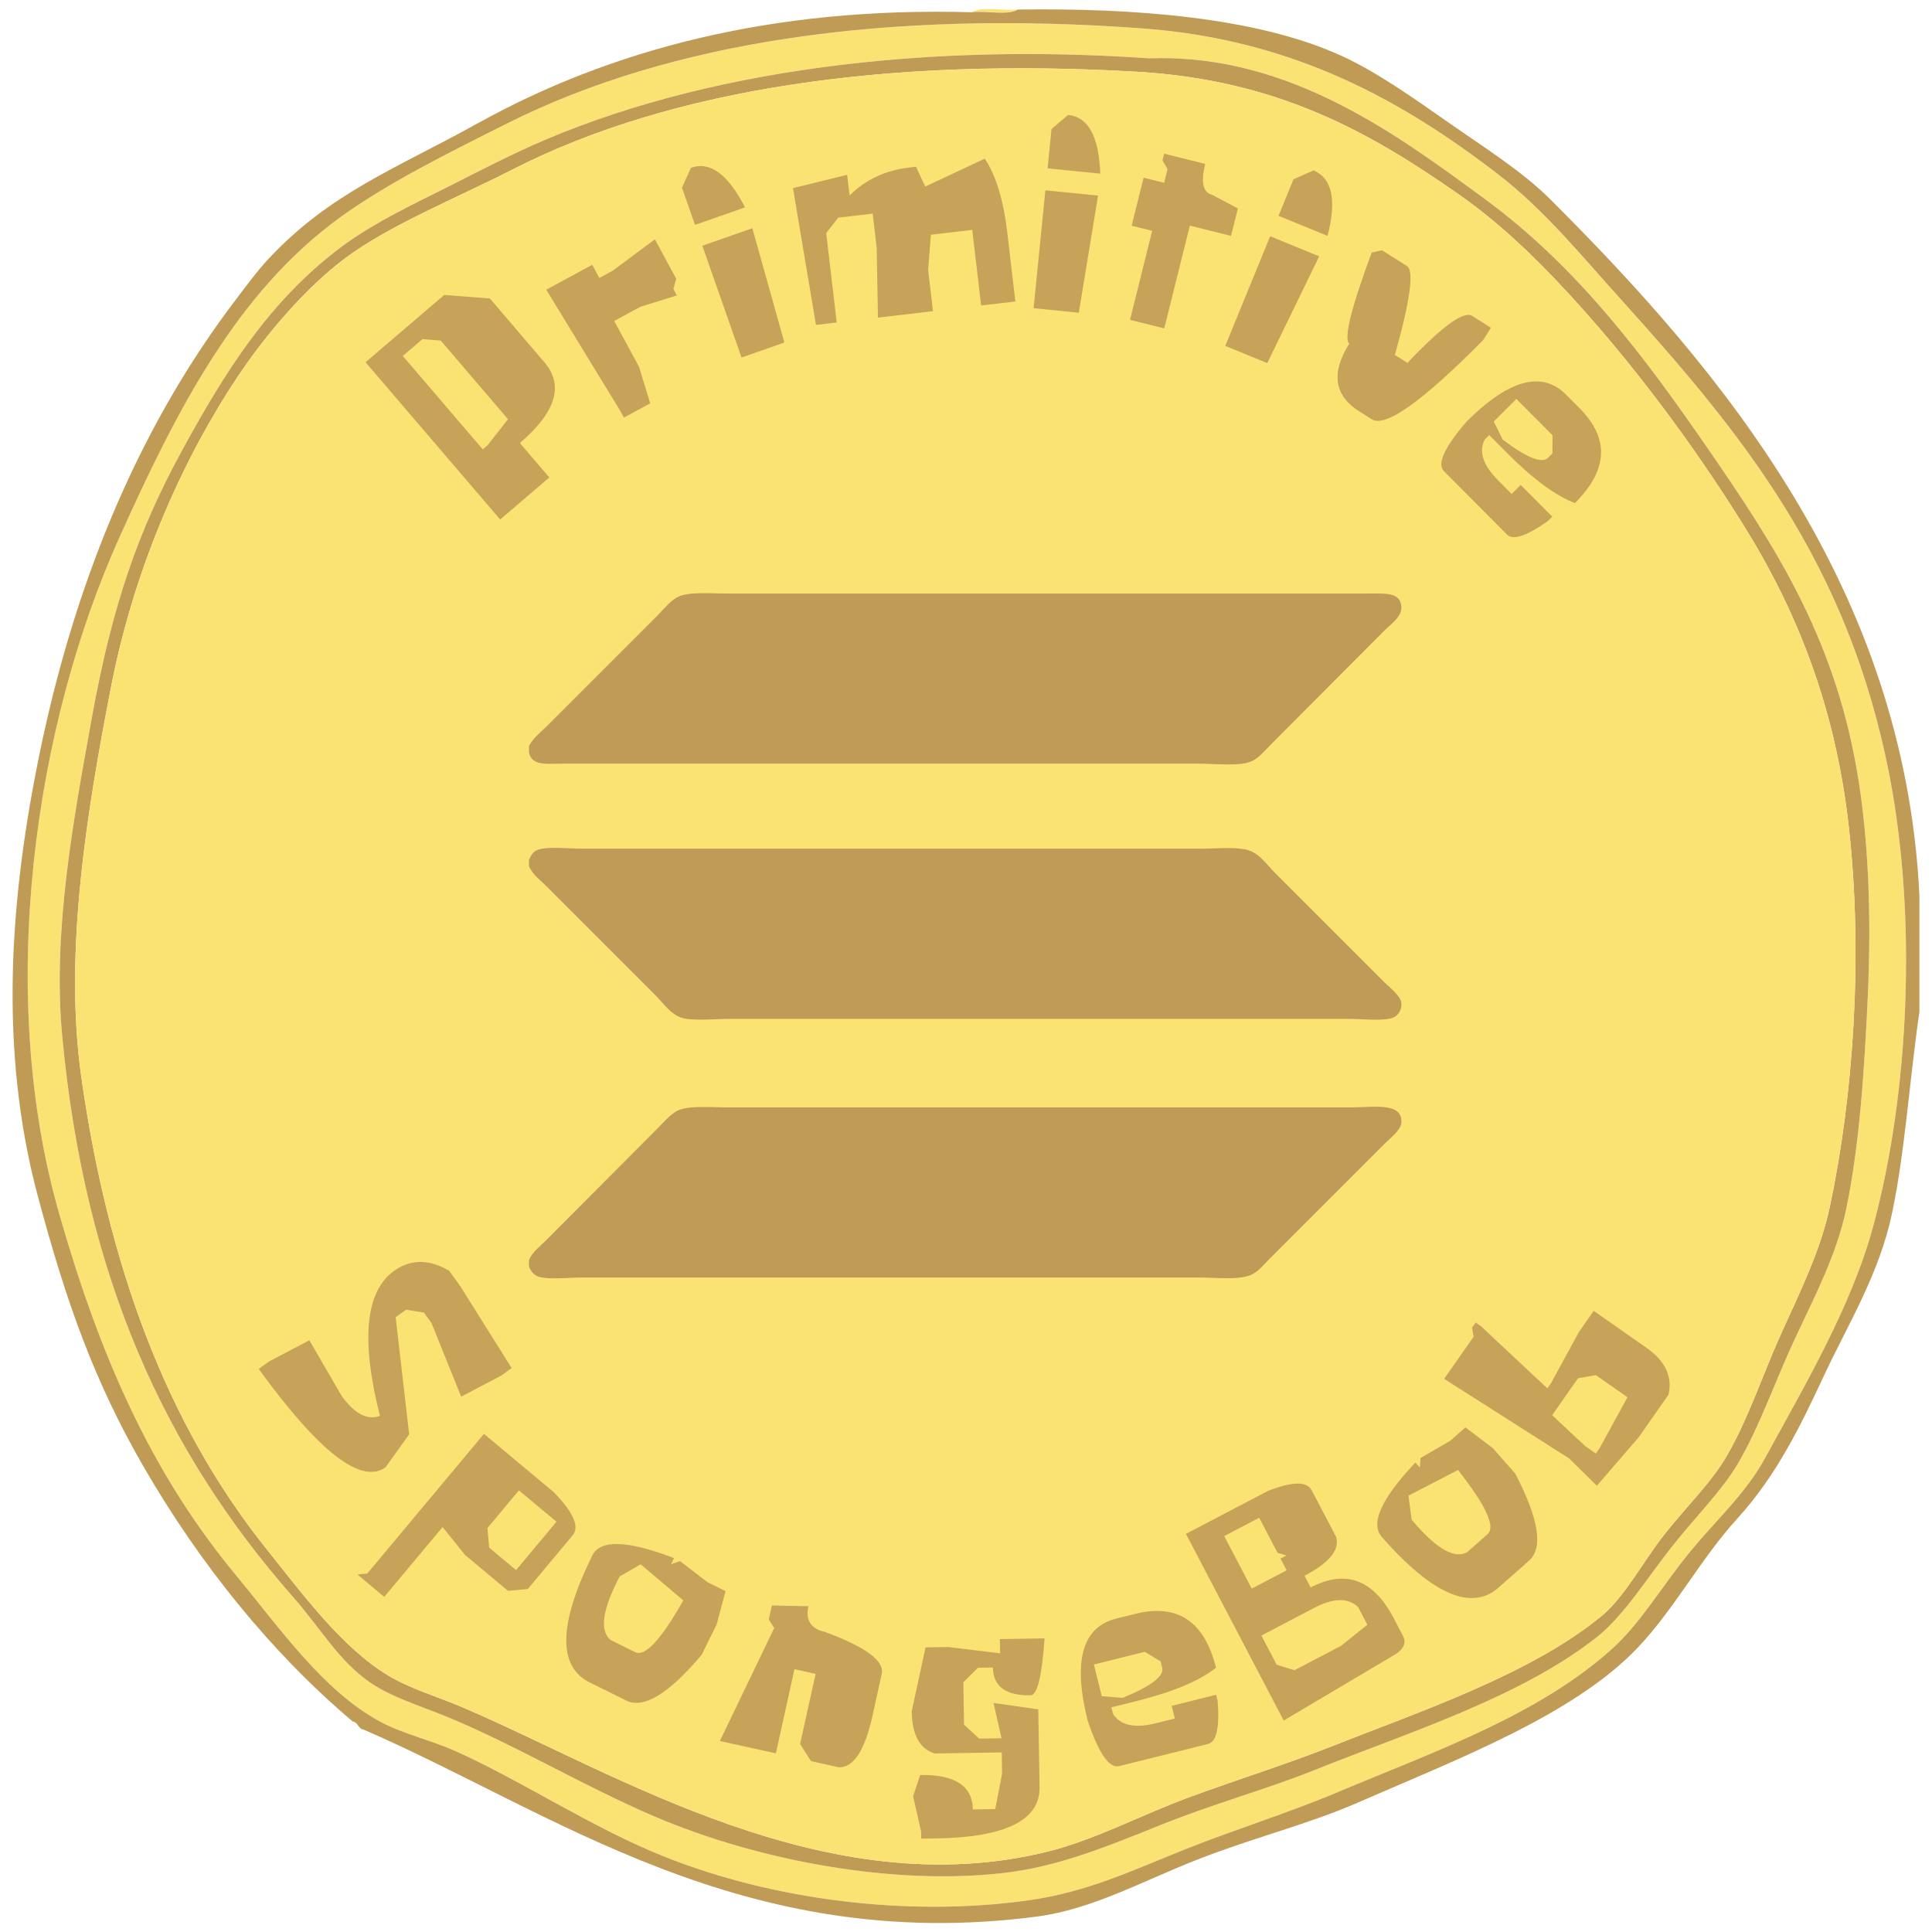
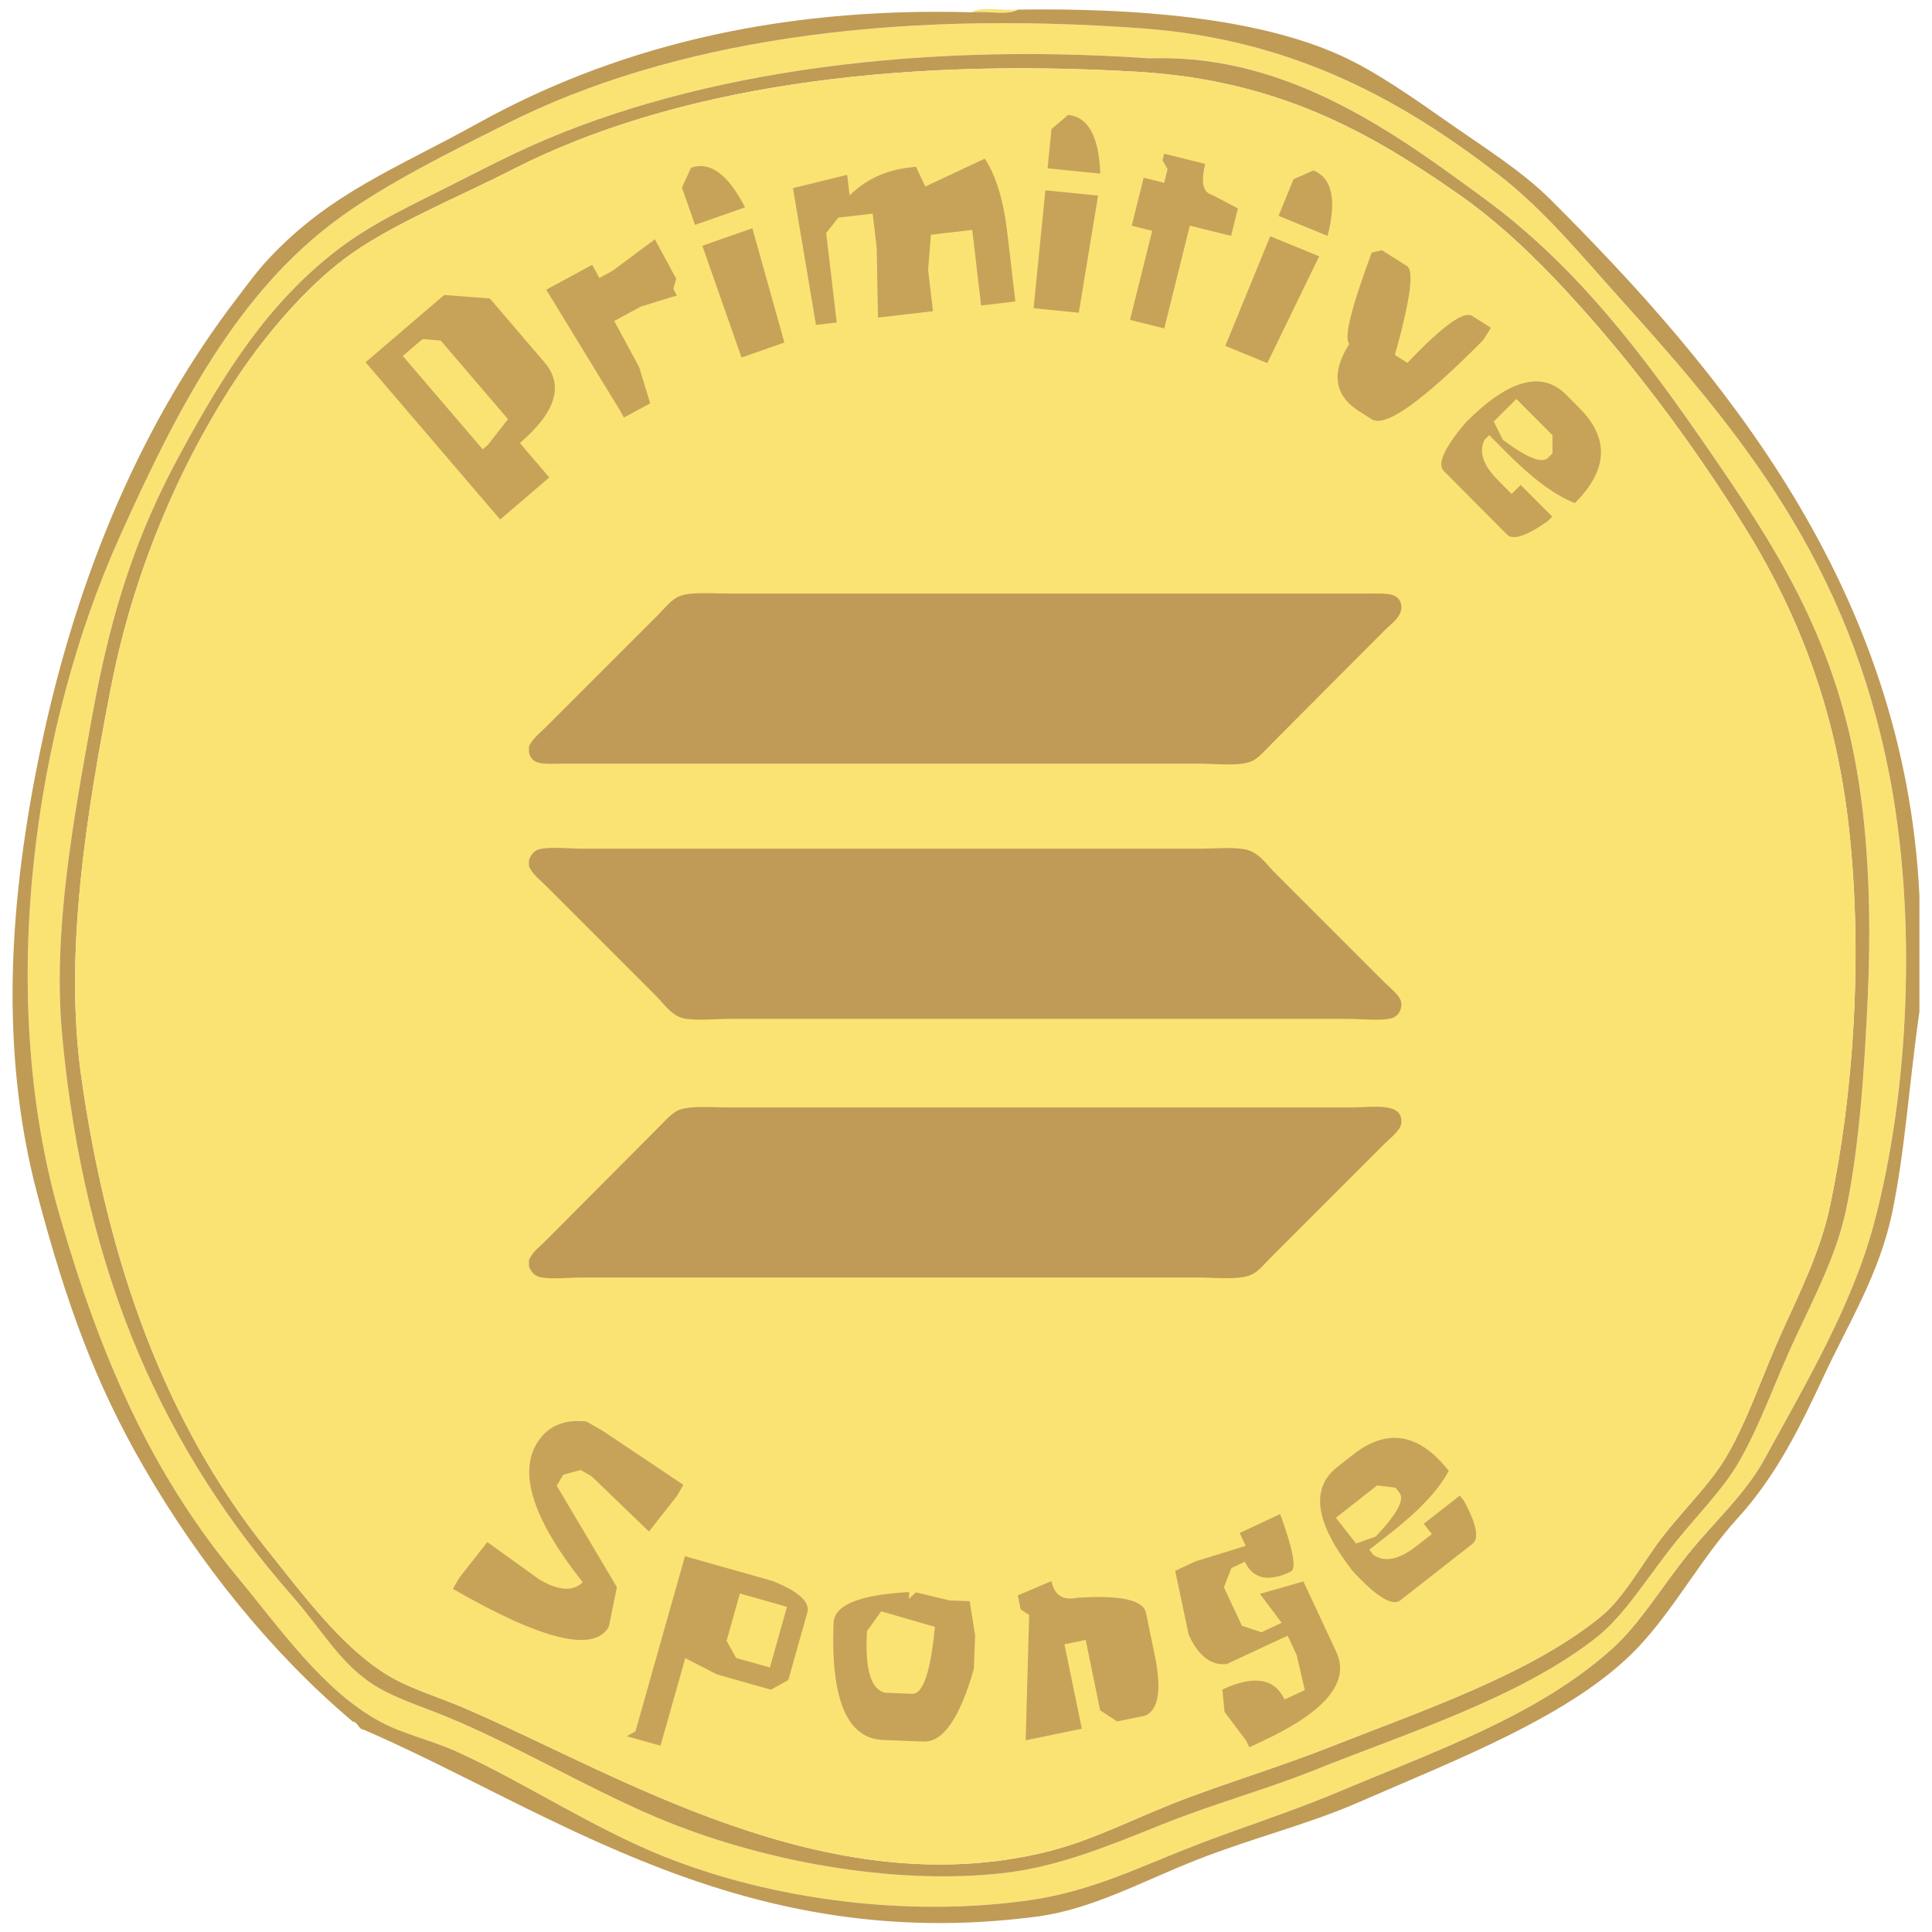
<svg xmlns="http://www.w3.org/2000/svg" version="1.1" id="Layer_1" x="0px" y="0px" width="70px" height="70px" viewBox="0 0 70 70" enable-background="new 0 0 70 70" xml:space="preserve">
  <g>
    <g>
      <g>
-         <path fill-rule="evenodd" clip-rule="evenodd" fill="#FAE373" d="M36.884,0.343c-0.525,0.065-1.311-0.128-1.673,0.098     C35.735,0.377,36.52,0.569,36.884,0.343z" />
-         <path fill-rule="evenodd" clip-rule="evenodd" fill="#FAE373" d="M54.297,6.331c1.665,1.286,3.021,2.956,4.427,4.514     c4.388,4.861,8.243,9.535,9.738,17.276c0.977,5.05,0.738,11.379-0.588,16.291c-0.795,2.936-2.469,5.754-3.936,8.441     c-0.701,1.279-1.787,2.24-2.756,3.434c-0.969,1.195-1.754,2.529-2.755,3.436c-2.683,2.428-6.424,3.721-9.935,5.201     c-1.815,0.766-3.716,1.35-5.509,2.063c-1.932,0.77-3.564,1.564-5.709,1.865c-4.366,0.613-9.252-0.01-13.181-1.572     c-2.593-1.027-5.17-2.746-7.574-3.826c-0.925-0.416-1.912-0.621-2.755-1.08c-2.065-1.119-3.612-3.365-5.215-5.299     c-3.096-3.736-4.927-7.953-6.394-13.055c-2.325-8.087-0.895-17.728,2.166-24.538c2.106-4.694,4.289-8.898,7.967-11.58     c1.688-1.234,3.963-2.365,6.099-3.435c5.882-2.95,13.706-4.123,23.021-3.435C46.915,1.438,50.87,3.687,54.297,6.331z      M41.604,2.11c-8.797-0.608-16.953,0.602-22.922,3.435c-0.995,0.472-1.992,0.997-2.952,1.473c-1.325,0.658-2.494,1.25-3.54,2.06     c-2.472,1.912-4.028,4.371-5.607,7.264c-1.584,2.902-2.522,5.617-3.247,9.617c-0.681,3.76-1.437,7.811-1.082,11.58     c0.822,8.728,3.709,15.024,8.362,20.319c1.046,1.191,1.677,2.357,2.854,3.141c0.755,0.5,1.725,0.797,2.656,1.176     c2.448,0.994,5.001,2.531,7.575,3.633c3.807,1.627,8.645,2.496,12.593,2.061c2.014-0.221,3.781-0.953,5.805-1.766     c1.891-0.756,3.811-1.283,5.508-1.963c3.405-1.365,7.451-2.627,10.231-4.811c1.028-0.809,1.843-2.178,2.854-3.436     c0.776-0.969,1.71-1.91,2.262-2.844c0.81-1.373,1.356-2.996,2.065-4.516c0.725-1.549,1.522-3.064,1.869-4.713     c0.482-2.279,0.668-5.124,0.787-7.753c0.127-2.801,0.04-5.646-0.395-8.146c-0.854-4.955-3.059-8.264-5.408-11.68     c-2.239-3.246-4.682-6.543-8.068-9.028c-3.132-2.299-7.047-5.228-12.001-5.104C41.737,2.112,41.671,2.114,41.604,2.11z" />
-         <path fill-rule="evenodd" clip-rule="evenodd" fill="#C09B56" d="M41.803,2.11c4.954-0.123,8.869,2.805,12.001,5.104     c3.387,2.485,5.829,5.782,8.068,9.028c2.35,3.416,4.554,6.725,5.408,11.68c0.435,2.5,0.521,5.346,0.395,8.146     c-0.119,2.629-0.305,5.474-0.787,7.753c-0.347,1.648-1.145,3.164-1.869,4.713c-0.709,1.52-1.256,3.143-2.065,4.516     c-0.552,0.934-1.485,1.875-2.262,2.844c-1.011,1.258-1.825,2.627-2.854,3.436c-2.78,2.184-6.826,3.445-10.231,4.811     c-1.697,0.68-3.617,1.207-5.508,1.963c-2.023,0.813-3.791,1.545-5.805,1.766c-3.948,0.436-8.786-0.434-12.593-2.061     c-2.574-1.102-5.127-2.639-7.575-3.633c-0.932-0.379-1.901-0.676-2.656-1.176c-1.177-0.783-1.808-1.949-2.854-3.141     c-4.653-5.295-7.54-11.592-8.362-20.319c-0.354-3.77,0.401-7.82,1.082-11.58c0.725-4,1.663-6.715,3.247-9.617     c1.579-2.893,3.136-5.352,5.607-7.264c1.046-0.81,2.215-1.402,3.54-2.06c0.96-0.476,1.957-1.001,2.952-1.473     c5.969-2.833,14.125-4.043,22.922-3.435C41.671,2.114,41.737,2.112,41.803,2.11z M41.212,2.601     c-8.905-0.524-16.813,0.565-22.627,3.533c-2.073,1.06-4.478,2.021-6.101,3.239c-1.412,1.062-2.818,2.706-3.837,4.22     C6.803,16.342,4.92,20.289,4.025,24.88c-0.869,4.471-1.722,9.624-1.08,14.134c0.957,6.757,3.056,12.532,6.687,17.079     c1.328,1.658,2.748,3.596,4.429,4.611c0.808,0.488,1.797,0.766,2.755,1.18c5.472,2.338,13.112,7.195,21.149,5.201     c1.727-0.432,3.359-1.318,5.116-1.965c1.746-0.645,3.514-1.191,5.215-1.865c3.215-1.271,7.183-2.604,9.738-4.709     c0.836-0.689,1.537-2.029,2.265-2.945c0.819-1.037,1.688-1.863,2.263-2.846c0.779-1.342,1.302-2.945,1.965-4.418     c0.701-1.549,1.434-3.025,1.771-4.613c0.859-4.043,1.204-9.087,0.691-13.74c-0.483-4.356-1.883-7.864-3.84-10.992     c-1.855-2.97-4.045-5.901-6.394-8.44c-1.163-1.257-2.471-2.515-3.935-3.533C49.667,4.82,46.329,2.902,41.212,2.601z" />
-         <path fill-rule="evenodd" clip-rule="evenodd" fill="#FAE373" d="M41.212,2.601c-8.905-0.524-16.813,0.565-22.627,3.533     c-2.073,1.06-4.478,2.021-6.101,3.239c-1.412,1.062-2.818,2.706-3.837,4.22C6.803,16.342,4.92,20.289,4.025,24.88     c-0.869,4.471-1.722,9.624-1.08,14.134c0.957,6.757,3.056,12.532,6.687,17.079c1.328,1.658,2.748,3.596,4.429,4.611     c0.808,0.488,1.797,0.766,2.755,1.18c5.472,2.338,13.112,7.195,21.149,5.201c1.727-0.432,3.359-1.318,5.116-1.965     c1.746-0.645,3.514-1.191,5.215-1.865c3.215-1.271,7.183-2.604,9.738-4.709c0.836-0.689,1.537-2.029,2.265-2.945     c0.819-1.037,1.688-1.863,2.263-2.846c0.779-1.342,1.302-2.945,1.965-4.418c0.701-1.549,1.434-3.025,1.771-4.613     c0.859-4.043,1.204-9.087,0.691-13.74c-0.483-4.356-1.883-7.864-3.84-10.992c-1.855-2.97-4.045-5.901-6.394-8.44     c-1.163-1.257-2.471-2.515-3.935-3.533C49.667,4.82,46.329,2.902,41.212,2.601z" />
-         <path fill-rule="evenodd" clip-rule="evenodd" fill="#C09B56" d="M69.544,36.657c-0.379,2.646-0.518,5.018-0.983,7.262     c-0.466,2.236-1.585,4.02-2.46,5.891c-0.868,1.861-1.73,3.645-3.147,5.201c-1.347,1.479-2.288,3.295-3.639,4.711     c-2.319,2.426-6.544,4.029-10.133,5.596c-1.812,0.789-3.782,1.266-5.806,2.061c-2.025,0.797-3.805,1.797-5.803,2.061     c-10.695,1.404-17.58-3.828-24.399-6.773c-0.202-0.027-0.192-0.262-0.393-0.293c-2.965-2.502-5.559-5.738-7.574-9.225     c-1.773-3.066-2.802-5.932-3.838-9.816c-1.417-5.304-1.028-10.79,0.099-16.193c1.354-6.481,3.758-11.932,7.083-16.293     c0.397-0.521,0.762-1.023,1.18-1.471c2.236-2.391,4.596-3.255,7.575-4.907c4.741-2.63,10.581-4.235,17.905-4.025     c0.524-0.064,1.309,0.128,1.673-0.098c4.166-0.06,8.643,0.273,11.705,1.67c1.285,0.583,2.654,1.556,3.936,2.453     c1.277,0.892,2.63,1.741,3.641,2.749C62.364,13.399,69,21.294,69.544,32.438C69.544,33.845,69.544,35.25,69.544,36.657z      M41.409,1.031c-9.314-0.688-17.139,0.484-23.021,3.435c-2.136,1.07-4.411,2.201-6.099,3.435     c-3.678,2.681-5.86,6.886-7.967,11.58c-3.061,6.811-4.491,16.451-2.166,24.538c1.467,5.102,3.298,9.318,6.394,13.055     c1.603,1.934,3.149,4.18,5.215,5.299c0.843,0.459,1.83,0.664,2.755,1.08c2.404,1.08,4.981,2.799,7.574,3.826     c3.929,1.563,8.814,2.186,13.181,1.572c2.145-0.301,3.777-1.096,5.709-1.865c1.793-0.713,3.693-1.297,5.509-2.063     c3.511-1.48,7.252-2.773,9.935-5.201c1.001-0.906,1.786-2.24,2.755-3.436c0.969-1.193,2.055-2.154,2.756-3.434     c1.467-2.688,3.141-5.506,3.936-8.441c1.326-4.912,1.564-11.241,0.588-16.291c-1.495-7.741-5.351-12.415-9.738-17.276     c-1.406-1.558-2.762-3.228-4.427-4.514C50.87,3.687,46.915,1.438,41.409,1.031z" />
+         <path fill="#FAE373" d="M36.884,0.343c-0.524,0.065-1.312-0.128-1.673,0.098C35.734,0.377,36.52,0.569,36.884,0.343z" />
+         <path fill="#FAE373" d="M54.297,6.331c1.665,1.286,3.021,2.956,4.428,4.514c4.387,4.861,8.242,9.535,9.737,17.276     c0.978,5.05,0.738,11.379-0.588,16.291c-0.795,2.936-2.47,5.754-3.937,8.441c-0.701,1.278-1.787,2.239-2.756,3.434     c-0.969,1.195-1.754,2.529-2.755,3.436c-2.683,2.428-6.424,3.721-9.935,5.201c-1.815,0.766-3.717,1.35-5.51,2.063     c-1.932,0.771-3.563,1.564-5.709,1.865c-4.365,0.613-9.251-0.01-13.181-1.571c-2.593-1.027-5.17-2.746-7.574-3.826     c-0.925-0.416-1.912-0.621-2.755-1.08c-2.065-1.119-3.612-3.365-5.215-5.299c-3.096-3.736-4.927-7.953-6.394-13.056     C-0.17,35.934,1.26,26.292,4.321,19.482c2.106-4.694,4.289-8.898,7.967-11.58c1.688-1.234,3.963-2.365,6.099-3.435     c5.882-2.95,13.706-4.123,23.021-3.435C46.915,1.438,50.87,3.687,54.297,6.331z M41.604,2.11     c-8.796-0.608-16.953,0.602-22.921,3.435c-0.995,0.472-1.992,0.997-2.952,1.473c-1.325,0.658-2.494,1.25-3.54,2.06     c-2.472,1.912-4.028,4.371-5.607,7.264c-1.584,2.902-2.522,5.617-3.247,9.617c-0.681,3.76-1.437,7.811-1.082,11.58     c0.822,8.729,3.709,15.023,8.362,20.318c1.046,1.191,1.677,2.357,2.854,3.142c0.755,0.5,1.725,0.797,2.656,1.176     c2.448,0.994,5.001,2.531,7.575,3.634c3.807,1.627,8.645,2.496,12.593,2.061c2.015-0.221,3.781-0.953,5.806-1.766     c1.891-0.756,3.811-1.283,5.508-1.963c3.404-1.365,7.451-2.627,10.23-4.812c1.028-0.81,1.844-2.179,2.854-3.437     c0.776-0.969,1.711-1.91,2.263-2.844c0.81-1.373,1.356-2.996,2.065-4.516c0.725-1.549,1.521-3.064,1.869-4.713     c0.481-2.279,0.668-5.125,0.786-7.754c0.128-2.8,0.04-5.646-0.396-8.146c-0.854-4.955-3.059-8.264-5.407-11.68     c-2.239-3.246-4.683-6.543-8.067-9.028c-3.133-2.299-7.048-5.228-12.002-5.104C41.736,2.112,41.671,2.114,41.604,2.11z" />
+         <path fill="#C09B56" d="M41.803,2.11c4.954-0.123,8.869,2.805,12.002,5.104c3.387,2.485,5.828,5.782,8.067,9.028     c2.351,3.416,4.554,6.725,5.407,11.68c0.436,2.5,0.521,5.346,0.396,8.146c-0.118,2.629-0.305,5.474-0.786,7.752     c-0.348,1.648-1.146,3.164-1.869,4.714c-0.709,1.521-1.256,3.143-2.065,4.516c-0.552,0.935-1.485,1.875-2.263,2.845     c-1.01,1.258-1.824,2.627-2.854,3.436c-2.779,2.184-6.826,3.445-10.23,4.811c-1.697,0.68-3.617,1.207-5.508,1.963     c-2.023,0.813-3.791,1.545-5.806,1.767c-3.948,0.437-8.786-0.435-12.593-2.062c-2.574-1.102-5.127-2.639-7.575-3.633     C15.194,61.797,14.225,61.5,13.47,61c-1.177-0.783-1.808-1.949-2.854-3.141c-4.653-5.295-7.54-11.592-8.362-20.319     C1.9,33.77,2.655,29.72,3.336,25.96c0.725-4,1.663-6.715,3.247-9.617c1.579-2.893,3.136-5.352,5.607-7.264     c1.046-0.81,2.215-1.402,3.54-2.06c0.96-0.476,1.957-1.001,2.952-1.473c5.969-2.833,14.125-4.043,22.921-3.435     C41.671,2.114,41.736,2.112,41.803,2.11z M41.212,2.601c-8.905-0.524-16.813,0.565-22.627,3.533     c-2.073,1.06-4.478,2.021-6.101,3.239c-1.412,1.062-2.818,2.706-3.837,4.22C6.803,16.342,4.92,20.289,4.025,24.88     c-0.869,4.471-1.722,9.624-1.08,14.134c0.957,6.758,3.056,12.532,6.687,17.079c1.328,1.658,2.748,3.597,4.429,4.611     c0.808,0.487,1.797,0.766,2.755,1.18c5.472,2.339,13.112,7.195,21.149,5.201c1.727-0.433,3.359-1.317,5.116-1.965     c1.746-0.646,3.515-1.19,5.215-1.865c3.216-1.271,7.183-2.604,9.738-4.709c0.836-0.688,1.536-2.028,2.265-2.944     c0.819-1.037,1.688-1.863,2.264-2.847c0.778-1.342,1.301-2.944,1.965-4.418c0.701-1.549,1.434-3.024,1.771-4.612     c0.859-4.043,1.204-9.087,0.69-13.741c-0.482-4.356-1.883-7.864-3.84-10.992c-1.854-2.97-4.045-5.901-6.394-8.44     c-1.163-1.257-2.471-2.515-3.935-3.533C49.667,4.82,46.329,2.902,41.212,2.601z" />
+         <path fill="#FAE373" d="M41.212,2.601c-8.905-0.524-16.813,0.565-22.627,3.533c-2.073,1.06-4.478,2.021-6.101,3.239     c-1.412,1.062-2.818,2.706-3.837,4.22C6.803,16.342,4.92,20.289,4.025,24.88c-0.869,4.471-1.722,9.624-1.08,14.134     c0.957,6.758,3.056,12.532,6.687,17.079c1.328,1.658,2.748,3.597,4.429,4.611c0.808,0.487,1.797,0.766,2.755,1.18     c5.472,2.339,13.112,7.195,21.149,5.201c1.727-0.433,3.359-1.317,5.116-1.965c1.746-0.646,3.515-1.19,5.215-1.865     c3.216-1.271,7.183-2.604,9.738-4.709c0.836-0.688,1.536-2.028,2.265-2.944c0.819-1.037,1.688-1.863,2.264-2.847     c0.778-1.342,1.301-2.944,1.965-4.418c0.701-1.549,1.434-3.024,1.771-4.612c0.859-4.043,1.204-9.087,0.69-13.741     c-0.482-4.356-1.883-7.864-3.84-10.992c-1.854-2.97-4.045-5.901-6.394-8.44c-1.163-1.257-2.471-2.515-3.935-3.533     C49.667,4.82,46.329,2.902,41.212,2.601z" />
+         <path fill="#C09B56" d="M69.544,36.657c-0.379,2.646-0.519,5.018-0.983,7.262c-0.465,2.236-1.584,4.021-2.459,5.892     c-0.869,1.86-1.73,3.645-3.147,5.2c-1.347,1.479-2.288,3.296-3.64,4.712c-2.318,2.426-6.543,4.028-10.133,5.596     c-1.812,0.789-3.781,1.266-5.806,2.061c-2.024,0.797-3.806,1.797-5.804,2.061c-10.694,1.404-17.579-3.828-24.398-6.772     c-0.202-0.026-0.192-0.263-0.393-0.293c-2.965-2.502-5.559-5.738-7.574-9.226c-1.773-3.065-2.802-5.932-3.838-9.815     c-1.417-5.304-1.028-10.79,0.099-16.193c1.354-6.481,3.758-11.932,7.083-16.293c0.397-0.521,0.762-1.023,1.18-1.471     c2.236-2.391,4.596-3.255,7.575-4.907c4.741-2.63,10.581-4.235,17.905-4.025c0.523-0.064,1.309,0.128,1.673-0.098     c4.166-0.06,8.644,0.273,11.705,1.67c1.285,0.583,2.654,1.556,3.937,2.453c1.276,0.892,2.629,1.741,3.641,2.749     C62.363,13.399,69,21.294,69.544,32.438C69.544,33.845,69.544,35.25,69.544,36.657z M41.409,1.031     C32.095,0.343,24.27,1.515,18.388,4.466c-2.136,1.07-4.411,2.201-6.099,3.435c-3.678,2.681-5.86,6.886-7.967,11.58     C1.261,26.292-0.169,35.932,2.156,44.02c1.467,5.102,3.298,9.317,6.394,13.055c1.603,1.934,3.149,4.18,5.215,5.299     c0.843,0.459,1.83,0.664,2.755,1.08c2.404,1.08,4.981,2.799,7.574,3.826c3.929,1.563,8.814,2.186,13.181,1.572     c2.145-0.302,3.777-1.097,5.709-1.865c1.793-0.713,3.693-1.297,5.509-2.063c3.511-1.479,7.252-2.772,9.935-5.2     c1.002-0.906,1.786-2.24,2.756-3.437c0.969-1.193,2.055-2.154,2.756-3.435c1.467-2.688,3.141-5.506,3.936-8.44     c1.326-4.912,1.564-11.241,0.588-16.291c-1.495-7.741-5.352-12.415-9.738-17.276c-1.406-1.558-2.762-3.228-4.427-4.514     C50.87,3.687,46.915,1.438,41.409,1.031z" />
      </g>
    </g>
    <g>
      <g>
        <path fill="#C7A35A" d="M17.748,10.814l1.98,2.315c0.712,0.831,0.414,1.805-0.892,2.923l1.066,1.247l-1.78,1.524l-4.877-5.698     l2.85-2.438L17.748,10.814z M14.594,12.897l2.896,3.383l0.178-0.152l0.738-0.94l-2.438-2.849l-0.661-0.052L14.594,12.897z" />
        <path fill="#C7A35A" d="M21.715,10.071l0.477-0.258l1.536-1.142l0.773,1.43l-0.105,0.368l0.128,0.236l-1.317,0.408l-0.953,0.516     l0.901,1.666l0.403,1.319l-0.953,0.516l-0.128-0.236l-2.686-4.398l1.666-0.902L21.715,10.071z" />
        <path fill="#C7A35A" d="M25.036,6.078c0.691-0.243,1.344,0.236,1.957,1.435l-1.811,0.635l-0.474-1.35L25.036,6.078z      M27.259,8.269l1.161,4.141l-1.553,0.544l-1.42-4.05L27.259,8.269z" />
-         <path fill="#C7A35A" d="M30.695,6.334l0.088,0.747c0.578-0.573,1.296-0.91,2.152-1.01l0.253-0.03l0.335,0.718l2.157-1.011     c0.406,0.611,0.679,1.505,0.816,2.682l0.293,2.493l-1.241,0.146l-0.322-2.74l-1.498,0.176L33.628,9.78l0.175,1.494l-1.993,0.234     l-0.045-2.521L31.618,7.74l-1.246,0.146l-0.437,0.558l0.381,3.24l-0.752,0.088l-0.833-4.956L30.695,6.334z" />
+         <path fill="#C7A35A" d="M30.695,6.334l0.088,0.747c0.578-0.573,1.296-0.91,2.152-1.01l0.253-0.03l0.335,0.718l2.157-1.011     c0.406,0.611,0.68,1.505,0.816,2.682l0.293,2.493l-1.241,0.146l-0.322-2.74l-1.498,0.176l-0.1,1.275l0.175,1.494l-1.993,0.234     l-0.045-2.521L31.618,7.74l-1.246,0.146l-0.437,0.558l0.381,3.24l-0.752,0.088l-0.833-4.956L30.695,6.334z" />
        <path fill="#C7A35A" d="M39.785,7.087l-0.698,4.244l-1.638-0.164l0.427-4.271L39.785,7.087z M38.699,4.162     c0.729,0.073,1.117,0.783,1.166,2.129L37.956,6.1l0.142-1.424L38.699,4.162z" />
-         <path fill="#C7A35A" d="M42.179,5.568l1.488,0.371c-0.165,0.664-0.082,1.036,0.249,1.119l0.935,0.494l-0.248,0.995l-1.493-0.372     l-0.927,3.724l-1.241-0.309l0.803-3.227l-0.743-0.185l0.433-1.739l0.744,0.185l0.124-0.498l-0.185-0.313L42.179,5.568z" />
-         <path fill="#C7A35A" d="M47.796,9.288l-1.88,3.868l-1.522-0.624l1.627-3.972L47.796,9.288z M47.588,6.174     c0.678,0.278,0.849,1.068,0.512,2.373l-1.776-0.727l0.542-1.324L47.588,6.174z" />
-         <path fill="#C7A35A" d="M50.977,9.639c0.265,0.167,0.118,1.24-0.438,3.222l0.454,0.287c1.26-1.326,2.04-1.894,2.344-1.703     l0.682,0.43l-0.287,0.455c-2.197,2.216-3.54,3.17-4.027,2.863l-0.455-0.287c-0.911-0.575-1.032-1.392-0.364-2.452     c-0.205-0.187,0.065-1.288,0.813-3.303l0.37-0.084L50.977,9.639z" />
-         <path fill="#C7A35A" d="M56.741,14.298l0.492,0.495c1.088,1.094,1.031,2.239-0.172,3.435c-0.708-0.273-1.525-0.877-2.453-1.81     l-0.65-0.654l-0.166,0.165c-0.221,0.435-0.059,0.925,0.485,1.473l0.492,0.495l0.329-0.327l1.144,1.149l-0.163,0.162     c-0.769,0.543-1.261,0.705-1.479,0.486l-2.285-2.299c-0.258-0.259,0.017-0.857,0.823-1.796     C54.67,13.748,55.872,13.423,56.741,14.298z M54.942,14.455l-0.82,0.816l0.325,0.66c0.873,0.656,1.419,0.875,1.639,0.658     l0.162-0.162l0.002-0.656L54.942,14.455z" />
+         <path fill="#C7A35A" d="M42.18,5.568l1.487,0.371c-0.165,0.664-0.082,1.036,0.249,1.119l0.936,0.494l-0.248,0.995l-1.494-0.372     l-0.926,3.724l-1.242-0.309l0.804-3.227l-0.743-0.185l0.434-1.739l0.744,0.185l0.123-0.498l-0.185-0.313L42.18,5.568z" />
+         <path fill="#C7A35A" d="M47.796,9.288l-1.88,3.868l-1.521-0.624l1.627-3.972L47.796,9.288z M47.588,6.174     c0.678,0.278,0.85,1.068,0.512,2.373L46.324,7.82l0.542-1.324L47.588,6.174z" />
+         <path fill="#C7A35A" d="M50.977,9.639c0.266,0.167,0.119,1.24-0.438,3.222l0.454,0.287c1.26-1.326,2.04-1.894,2.344-1.703     l0.683,0.43l-0.287,0.455c-2.197,2.216-3.541,3.17-4.027,2.863l-0.455-0.287c-0.911-0.575-1.032-1.392-0.363-2.452     c-0.205-0.187,0.064-1.288,0.813-3.303l0.369-0.084L50.977,9.639z" />
+         <path fill="#C7A35A" d="M56.741,14.298l0.491,0.495c1.088,1.094,1.031,2.239-0.172,3.435c-0.707-0.273-1.524-0.877-2.453-1.81     l-0.649-0.654l-0.166,0.165c-0.222,0.435-0.06,0.925,0.485,1.473l0.492,0.495l0.328-0.327l1.145,1.149l-0.163,0.162     c-0.769,0.543-1.261,0.705-1.479,0.486l-2.285-2.299c-0.258-0.259,0.018-0.857,0.824-1.796     C54.67,13.748,55.872,13.423,56.741,14.298z M54.941,14.455l-0.819,0.816l0.325,0.66c0.873,0.656,1.419,0.875,1.639,0.658     l0.162-0.162l0.002-0.656L54.941,14.455z" />
      </g>
      <g>
-         <path fill="#C7A35A" d="M16.271,46.04l0.408,0.563l1.859,2.965l-0.377,0.272l-1.452,0.764l-1.076-2.669l-0.273-0.377     l-0.648-0.104l-0.376,0.272l0.489,4.243l-0.856,1.193c-0.879,0.638-2.41-0.55-4.594-3.563l0.376-0.272l1.457-0.766l1.173,2.019     c0.472,0.65,0.933,0.89,1.385,0.719c-0.697-2.749-0.528-4.498,0.504-5.247C14.871,45.617,15.539,45.612,16.271,46.04z" />
-         <path fill="#C7A35A" d="M17.535,51.952l2.531,2.114c0.711,0.733,0.938,1.253,0.683,1.56l-1.627,1.948l-0.718,0.064l-1.557-1.301     l-0.811-1.009l-2.114,2.53l-0.975-0.813l0.359-0.032L17.535,51.952z M18.801,53.999l-1.14,1.365l0.063,0.711l0.974,0.813     l1.464-1.753L18.801,53.999z" />
-         <path fill="#C7A35A" d="M24.42,56.454l-0.107,0.22l0.327-0.111l0.99,0.761l0.658,0.325l-0.322,1.206l-0.541,1.098     c-1.192,1.417-2.103,1.971-2.73,1.662l-1.321-0.652c-1.171-0.577-1.143-2.112,0.086-4.604     C21.748,55.773,22.735,55.805,24.42,56.454z M23.213,56.678l-0.764,0.441l-0.108,0.22c-0.533,1.082-0.604,1.777-0.21,2.086     l0.883,0.436c0.355,0.176,0.937-0.45,1.743-1.875L23.213,56.678z" />
-         <path fill="#C7A35A" d="M27.965,58.17l1.325,0.026c-0.112,0.507,0.087,0.817,0.598,0.931c1.476,0.544,2.162,1.051,2.059,1.519     l-0.337,1.527c-0.275,1.245-0.679,1.866-1.21,1.861l-1.015-0.225l-0.396-0.619l0.562-2.542l-0.766-0.169l-0.674,3.049     l-2.029-0.448l1.969-4.094l-0.197-0.31L27.965,58.17z" />
-         <path fill="#C7A35A" d="M33.534,59.688l0.81-0.014l1.892,0.229l-0.008-0.515l1.618-0.026c-0.094,1.371-0.263,2.058-0.506,2.062     c-0.899,0.015-1.354-0.32-1.365-1.007l-0.54,0.009l-0.531,0.523l0.025,1.539l0.548,0.505l0.81-0.013l-0.291-1.279l1.623,0.233     l0.046,2.817c0.02,1.199-1.23,1.818-3.748,1.859l-0.539,0.009l-0.005-0.26l-0.29-1.279l0.257-0.769     c1.259-0.021,1.896,0.396,1.909,1.248l0.81-0.013l0.249-1.283l-0.013-0.77l-2.428,0.039c-0.542-0.164-0.82-0.673-0.834-1.525     L33.534,59.688z" />
-         <path fill="#C7A35A" d="M40.439,58.646l0.693-0.173c1.532-0.382,2.508,0.27,2.927,1.953c-0.611,0.479-1.57,0.881-2.876,1.206     l-0.917,0.228l0.059,0.233c0.266,0.421,0.782,0.536,1.548,0.345l0.693-0.172l-0.114-0.461l1.609-0.4l0.057,0.228     c0.074,0.96-0.042,1.478-0.35,1.555l-3.219,0.801c-0.362,0.091-0.744-0.465-1.146-1.666     C38.869,60.176,39.215,58.95,40.439,58.646z M39.634,60.308l0.286,1.149l0.751,0.06c1.034-0.422,1.514-0.786,1.437-1.094     l-0.057-0.228l-0.575-0.346L39.634,60.308z" />
-         <path fill="#C7A35A" d="M47.525,53.995l0.886,1.69c0.139,0.466-0.244,0.935-1.146,1.407l0.223,0.425     c1.269-0.664,2.271-0.293,3.009,1.114l0.334,0.638c0.146,0.28,0.008,0.531-0.417,0.754l-3.903,2.315l-3.542-6.763l2.961-1.551     C46.818,53.672,47.351,53.662,47.525,53.995z M44.356,55.655l0.997,1.903l1.266-0.663l-0.223-0.425l0.213-0.111l-0.321-0.097     l-0.665-1.271L44.356,55.655z M45.703,59.259l0.554,1.058l0.646,0.198l1.69-0.886l0.949-0.762l-0.334-0.638     c-0.362-0.348-0.896-0.337-1.602,0.032L45.703,59.259z" />
-         <path fill="#C7A35A" d="M51.282,52.99l0.162,0.184l0.022-0.346l1.079-0.626l0.551-0.486l0.994,0.756l0.81,0.918     c0.857,1.643,1.023,2.694,0.499,3.157l-1.105,0.975c-0.979,0.864-2.388,0.254-4.225-1.829     C49.637,55.203,50.042,54.302,51.282,52.99z M51.03,54.191l0.119,0.875l0.161,0.184c0.798,0.904,1.414,1.233,1.85,0.986     l0.738-0.65c0.298-0.263-0.06-1.038-1.071-2.326L51.03,54.191z" />
-         <path fill="#C7A35A" d="M53.392,48.431l-0.058-0.326l0.132-0.188l0.192,0.135l2.406,2.251l0.135-0.192l1.008-1.85l0.536-0.766     l1.911,1.338c0.683,0.478,0.949,1.044,0.799,1.699l-1.068,1.527l-1.527,1.772L56.85,52.84l-4.526-2.882L53.392,48.431z      M56.237,51.276l1.202,1.122l0.381,0.267l0.132-0.188l1.015-1.852l-1.146-0.802l-0.646,0.114L56.237,51.276z" />
+         <path fill="#C7A35A" d="M21.25,51.504l0.603,0.348l2.907,1.947l-0.233,0.402l-1.014,1.29l-2.071-1.996l-0.403-0.233l-0.634,0.17     l-0.232,0.401l2.179,3.674l-0.295,1.438c-0.542,0.94-2.425,0.48-5.648-1.377l0.232-0.402l1.017-1.294l1.895,1.365     c0.697,0.4,1.215,0.432,1.558,0.09c-1.759-2.225-2.319-3.89-1.682-4.996C19.799,51.689,20.407,51.411,21.25,51.504z" />
+         <path fill="#C7A35A" d="M24.817,56.385l3.174,0.897c0.948,0.379,1.367,0.76,1.26,1.145l-0.689,2.442l-0.629,0.352l-1.953-0.552     l-1.151-0.591l-0.898,3.173l-1.222-0.343l0.315-0.177L24.817,56.385z M26.808,57.736l-0.483,1.713l0.348,0.623l1.221,0.345     l0.62-2.198L26.808,57.736z" />
+         <path fill="#C7A35A" d="M32.94,57.684l-0.007,0.245l0.252-0.235l1.214,0.292l0.733,0.027l0.199,1.232l-0.046,1.224     c-0.51,1.779-1.116,2.657-1.813,2.632L32,63.043c-1.304-0.048-1.905-1.46-1.8-4.236C30.223,58.153,31.136,57.779,32.94,57.684z      M31.929,58.382l-0.517,0.714l-0.009,0.245c-0.044,1.205,0.174,1.869,0.66,1.989l0.985,0.039     c0.396,0.015,0.671-0.794,0.825-2.424L31.929,58.382z" />
+         <path fill="#C7A35A" d="M36.877,57.805l1.219-0.52c0.105,0.51,0.414,0.712,0.928,0.606c1.568-0.105,2.401,0.077,2.498,0.548     l0.316,1.531c0.257,1.248,0.143,1.98-0.345,2.192l-1.02,0.208l-0.613-0.402l-0.523-2.55l-0.77,0.157l0.63,3.059l-2.035,0.42     l0.126-4.541l-0.306-0.202L36.877,57.805z" />
+         <path fill="#C7A35A" d="M42.58,56.915l0.733-0.343l1.82-0.563l-0.217-0.467l1.466-0.684c0.474,1.289,0.602,1.986,0.381,2.089     c-0.815,0.382-1.367,0.261-1.659-0.362l-0.488,0.229l-0.271,0.694l0.651,1.395l0.707,0.237l0.733-0.342l-0.787-1.049l1.576-0.451     l1.192,2.554c0.506,1.086-0.382,2.161-2.664,3.227l-0.487,0.229l-0.111-0.234l-0.787-1.049l-0.079-0.809     c1.142-0.532,1.892-0.412,2.253,0.36l0.734-0.342L46.98,59.96l-0.327-0.697l-2.2,1.026c-0.563,0.071-1.023-0.28-1.383-1.052     L42.58,56.915z" />
+         <path fill="#C7A35A" d="M48.459,53.146l0.561-0.441c1.243-0.975,2.4-0.776,3.471,0.588c-0.363,0.687-1.074,1.445-2.134,2.274     l-0.745,0.583l0.15,0.188c0.415,0.276,0.933,0.171,1.553-0.317l0.563-0.439l-0.293-0.374l1.307-1.021l0.146,0.184     c0.458,0.847,0.565,1.367,0.314,1.563l-2.612,2.047c-0.291,0.23-0.868-0.122-1.727-1.054     C47.649,55.183,47.465,53.923,48.459,53.146z M48.402,54.992l0.73,0.932l0.71-0.251c0.77-0.808,1.06-1.337,0.863-1.586     l-0.144-0.185l-0.666-0.081L48.402,54.992z" />
      </g>
    </g>
    <g>
-       <path fill-rule="evenodd" clip-rule="evenodd" fill="#C09B57" d="M19.165,27.258c0-0.074,0-0.147,0-0.221    c0.146-0.296,0.414-0.493,0.632-0.711c1.338-1.338,2.678-2.678,4.03-4.03c0.215-0.215,0.437-0.503,0.695-0.648    c0.392-0.221,1.153-0.143,1.818-0.143c7.808,0,15.474,0,23.248,0c0.607,0,1.136-0.053,1.186,0.458    c0.035,0.373-0.373,0.642-0.601,0.869c-1.38,1.38-2.71,2.726-4.078,4.093c-0.233,0.233-0.472,0.527-0.727,0.648    c-0.437,0.206-1.312,0.095-1.929,0.095c-7.684,0-15.38,0-23.058,0C19.76,27.669,19.271,27.754,19.165,27.258z" />
-       <path fill-rule="evenodd" clip-rule="evenodd" fill="#C09B57" d="M19.165,31.383c0-0.074,0-0.147,0-0.221    c0.08-0.203,0.182-0.347,0.395-0.396c0.414-0.095,1.042-0.016,1.581-0.016c7.491,0,14.899,0,22.347,0    c0.538,0,1.102-0.061,1.58,0.016c0.525,0.084,0.779,0.51,1.106,0.838c1.341,1.341,2.649,2.649,3.999,3.998    c0.21,0.21,0.576,0.477,0.601,0.743c0.023,0.268-0.137,0.497-0.38,0.553c-0.407,0.095-1.045,0.017-1.58,0.017    c-7.514,0-14.892,0-22.347,0c-0.534,0-1.107,0.062-1.596,0c-0.513-0.065-0.8-0.532-1.106-0.838    c-1.337-1.337-2.673-2.673-3.983-3.983C19.562,31.875,19.293,31.683,19.165,31.383z" />
-       <path fill-rule="evenodd" clip-rule="evenodd" fill="#C09B57" d="M19.165,45.876c0-0.074,0-0.147,0-0.222    c0.126-0.297,0.396-0.49,0.616-0.711c1.33-1.33,2.667-2.683,3.999-4.015c0.232-0.231,0.458-0.496,0.695-0.647    c0.382-0.244,1.207-0.158,1.896-0.158c7.564,0,15,0,22.568,0c0.825,0,1.902-0.204,1.834,0.568    c-0.023,0.259-0.408,0.551-0.617,0.759c-1.393,1.393-2.741,2.741-4.125,4.125c-0.247,0.248-0.454,0.521-0.742,0.632    c-0.453,0.176-1.272,0.079-1.881,0.079c-7.435,0-14.842,0-22.268,0c-0.56,0-1.157,0.079-1.581-0.016    C19.353,46.225,19.225,46.052,19.165,45.876z" />
+       <path fill="#C09B57" d="M19.165,27.258c0-0.074,0-0.147,0-0.221c0.146-0.296,0.414-0.493,0.632-0.711    c1.338-1.338,2.678-2.678,4.03-4.03c0.215-0.215,0.437-0.503,0.695-0.648c0.392-0.221,1.153-0.143,1.818-0.143    c7.808,0,15.475,0,23.248,0c0.607,0,1.137-0.053,1.186,0.458c0.035,0.373-0.373,0.642-0.601,0.869    c-1.38,1.38-2.71,2.726-4.077,4.093c-0.234,0.233-0.473,0.527-0.728,0.648c-0.437,0.206-1.312,0.095-1.929,0.095    c-7.685,0-15.38,0-23.059,0C19.76,27.669,19.271,27.754,19.165,27.258z" />
+       <path fill="#C09B57" d="M19.165,31.383c0-0.074,0-0.147,0-0.221c0.08-0.203,0.182-0.347,0.395-0.396    c0.414-0.095,1.042-0.016,1.581-0.016c7.491,0,14.899,0,22.347,0c0.537,0,1.102-0.061,1.58,0.016    c0.524,0.084,0.779,0.51,1.105,0.838c1.342,1.341,2.648,2.649,3.999,3.998c0.21,0.211,0.576,0.478,0.601,0.743    c0.023,0.269-0.137,0.497-0.379,0.554c-0.408,0.095-1.045,0.017-1.58,0.017c-7.515,0-14.893,0-22.348,0    c-0.534,0-1.107,0.062-1.596,0c-0.513-0.065-0.8-0.532-1.106-0.838c-1.337-1.337-2.673-2.673-3.983-3.983    C19.562,31.875,19.293,31.683,19.165,31.383z" />
+       <path fill="#C09B57" d="M19.165,45.876c0-0.074,0-0.147,0-0.222c0.126-0.297,0.396-0.49,0.616-0.711    c1.33-1.33,2.667-2.684,3.999-4.016c0.232-0.23,0.458-0.496,0.695-0.646c0.382-0.244,1.207-0.158,1.896-0.158    c7.564,0,15,0,22.568,0c0.824,0,1.901-0.204,1.834,0.568c-0.023,0.259-0.408,0.551-0.617,0.759    c-1.393,1.393-2.741,2.741-4.125,4.125c-0.247,0.248-0.454,0.521-0.742,0.632c-0.453,0.176-1.271,0.079-1.881,0.079    c-7.436,0-14.842,0-22.268,0c-0.56,0-1.157,0.079-1.581-0.017C19.353,46.225,19.225,46.052,19.165,45.876z" />
    </g>
  </g>
</svg>
